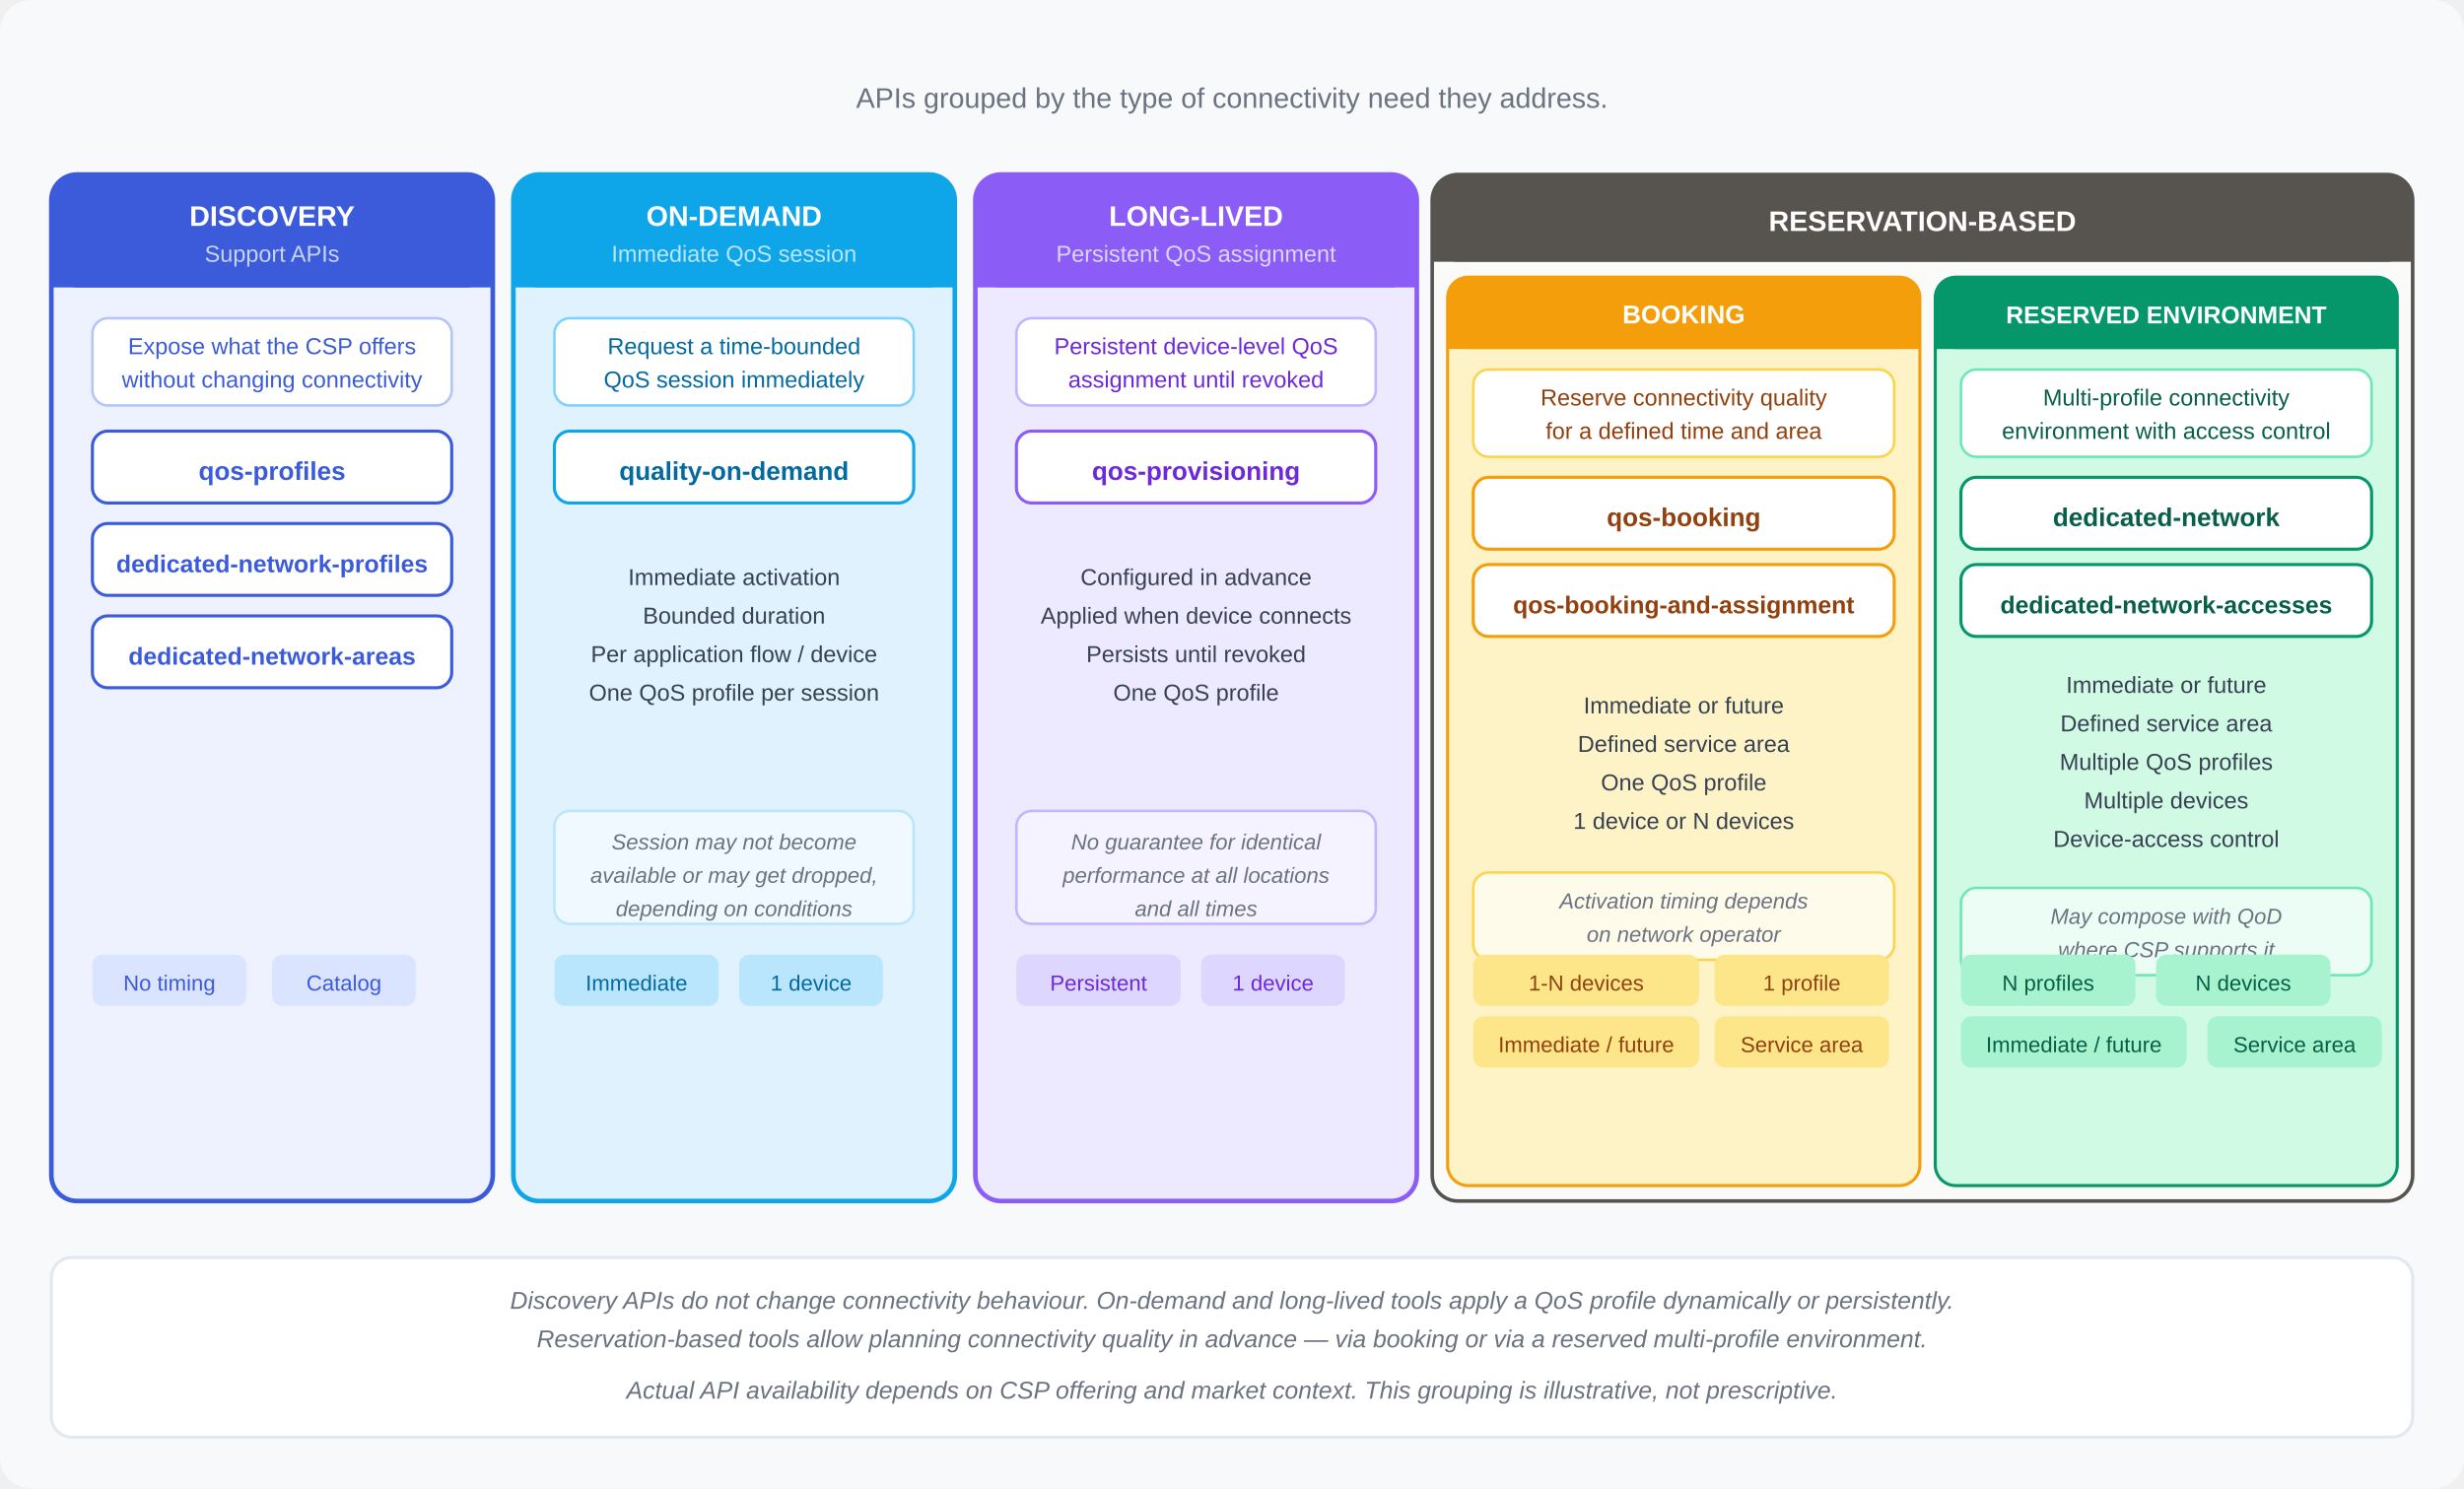
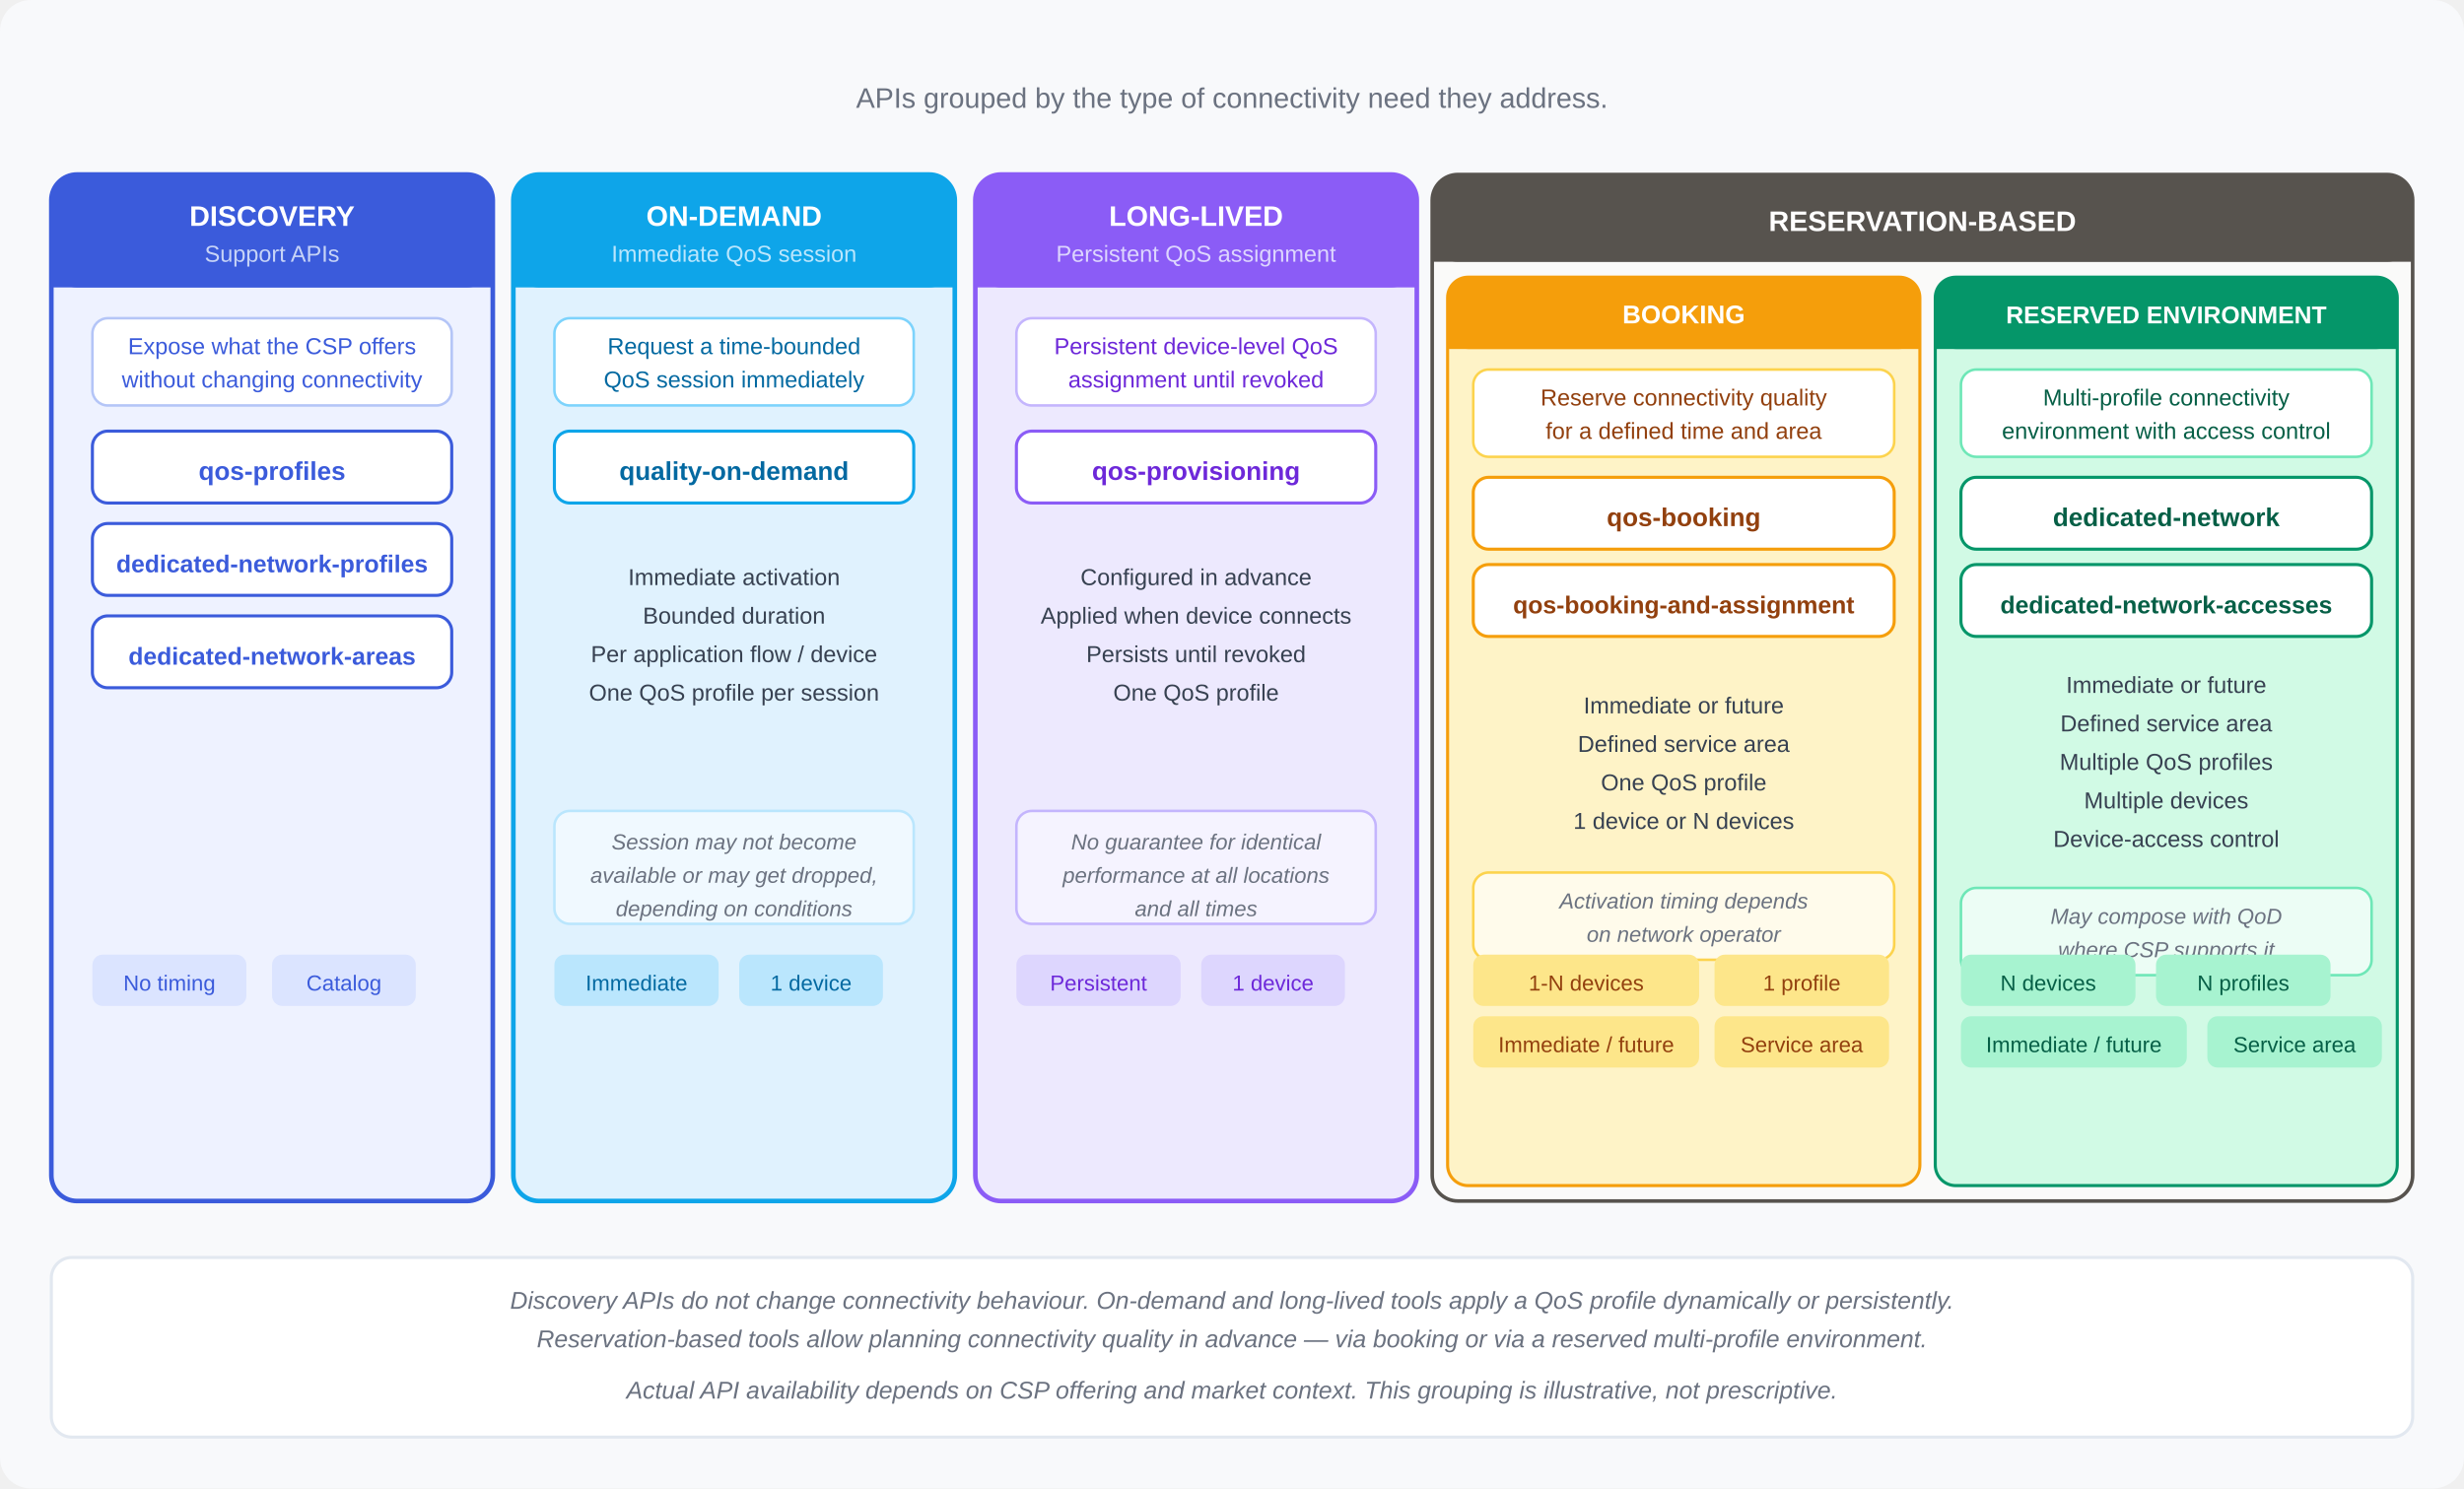
<svg xmlns="http://www.w3.org/2000/svg" viewBox="0 0 960 580" font-family="Segoe UI, Arial, sans-serif">
  <rect width="960" height="580" fill="#f8f9fb" rx="12" />
  <text x="480" y="42" text-anchor="middle" font-size="11" fill="#6b7280">APIs grouped by the type of connectivity need they address.</text>
  <rect x="20" y="68" width="172" height="400" rx="10" fill="#eef2ff" stroke="#3b5bdb" stroke-width="1.8" />
  <rect x="20" y="68" width="172" height="44" rx="10" fill="#3b5bdb" />
  <rect x="20" y="98" width="172" height="14" fill="#3b5bdb" />
  <text x="106" y="88" text-anchor="middle" font-size="11" font-weight="700" fill="white">DISCOVERY</text>
  <text x="106" y="102" text-anchor="middle" font-size="9" fill="#c7d4f7">Support APIs</text>
  <rect x="36" y="124" width="140" height="34" rx="6" fill="white" stroke="#b4c5f7" stroke-width="1" />
  <text x="106" y="138" text-anchor="middle" font-size="9" fill="#3b5bdb">Expose what the CSP offers</text>
  <text x="106" y="151" text-anchor="middle" font-size="9" fill="#3b5bdb">without changing connectivity</text>
  <rect x="36" y="168" width="140" height="28" rx="6" fill="white" stroke="#3b5bdb" stroke-width="1.2" />
  <text x="106" y="187" text-anchor="middle" font-size="10" font-weight="600" fill="#3b5bdb">qos-profiles</text>
  <rect x="36" y="204" width="140" height="28" rx="6" fill="white" stroke="#3b5bdb" stroke-width="1.2" />
  <text x="106" y="223" text-anchor="middle" font-size="9.5" font-weight="600" fill="#3b5bdb">dedicated-network-profiles</text>
  <rect x="36" y="240" width="140" height="28" rx="6" fill="white" stroke="#3b5bdb" stroke-width="1.2" />
  <text x="106" y="259" text-anchor="middle" font-size="9.5" font-weight="600" fill="#3b5bdb">dedicated-network-areas</text>
  <rect x="36" y="372" width="60" height="20" rx="4" fill="#dbe4ff" />
  <text x="66" y="386" text-anchor="middle" font-size="8.5" fill="#3b5bdb">No timing</text>
  <rect x="106" y="372" width="56" height="20" rx="4" fill="#dbe4ff" />
  <text x="134" y="386" text-anchor="middle" font-size="8.5" fill="#3b5bdb">Catalog</text>
  <rect x="200" y="68" width="172" height="400" rx="10" fill="#e0f2fe" stroke="#0ea5e9" stroke-width="1.8" />
  <rect x="200" y="68" width="172" height="44" rx="10" fill="#0ea5e9" />
  <rect x="200" y="98" width="172" height="14" fill="#0ea5e9" />
  <text x="286" y="88" text-anchor="middle" font-size="11" font-weight="700" fill="white">ON-DEMAND</text>
  <text x="286" y="102" text-anchor="middle" font-size="9" fill="#bae6fd">Immediate QoS session</text>
  <rect x="216" y="124" width="140" height="34" rx="6" fill="white" stroke="#7dd3fc" stroke-width="1" />
  <text x="286" y="138" text-anchor="middle" font-size="9" fill="#0369a1">Request a time-bounded</text>
  <text x="286" y="151" text-anchor="middle" font-size="9" fill="#0369a1">QoS session immediately</text>
  <rect x="216" y="168" width="140" height="28" rx="6" fill="white" stroke="#0ea5e9" stroke-width="1.2" />
  <text x="286" y="187" text-anchor="middle" font-size="10" font-weight="600" fill="#0369a1">quality-on-demand</text>
  <text x="286" y="228" text-anchor="middle" font-size="9" fill="#374151">Immediate activation</text>
  <text x="286" y="243" text-anchor="middle" font-size="9" fill="#374151">Bounded duration</text>
  <text x="286" y="258" text-anchor="middle" font-size="9" fill="#374151">Per application flow / device</text>
  <text x="286" y="273" text-anchor="middle" font-size="9" fill="#374151">One QoS profile per session</text>
  <rect x="216" y="316" width="140" height="44" rx="6" fill="#f0f9ff" stroke="#bae6fd" stroke-width="1" />
  <text x="286" y="331" text-anchor="middle" font-size="8.5" fill="#6b7280" font-style="italic">Session may not become</text>
  <text x="286" y="344" text-anchor="middle" font-size="8.5" fill="#6b7280" font-style="italic">available or may get dropped,</text>
  <text x="286" y="357" text-anchor="middle" font-size="8.5" fill="#6b7280" font-style="italic">depending on conditions</text>
  <rect x="216" y="372" width="64" height="20" rx="4" fill="#bae6fd" />
  <text x="248" y="386" text-anchor="middle" font-size="8.5" fill="#0369a1">Immediate</text>
  <rect x="288" y="372" width="56" height="20" rx="4" fill="#bae6fd" />
  <text x="316" y="386" text-anchor="middle" font-size="8.5" fill="#0369a1">1 device</text>
  <rect x="380" y="68" width="172" height="400" rx="10" fill="#ede9fe" stroke="#8b5cf6" stroke-width="1.8" />
  <rect x="380" y="68" width="172" height="44" rx="10" fill="#8b5cf6" />
  <rect x="380" y="98" width="172" height="14" fill="#8b5cf6" />
  <text x="466" y="88" text-anchor="middle" font-size="11" font-weight="700" fill="white">LONG-LIVED</text>
  <text x="466" y="102" text-anchor="middle" font-size="9" fill="#ddd6fe">Persistent QoS assignment</text>
  <rect x="396" y="124" width="140" height="34" rx="6" fill="white" stroke="#c4b5fd" stroke-width="1" />
  <text x="466" y="138" text-anchor="middle" font-size="9" fill="#6d28d9">Persistent device-level QoS</text>
  <text x="466" y="151" text-anchor="middle" font-size="9" fill="#6d28d9">assignment until revoked</text>
  <rect x="396" y="168" width="140" height="28" rx="6" fill="white" stroke="#8b5cf6" stroke-width="1.2" />
  <text x="466" y="187" text-anchor="middle" font-size="10" font-weight="600" fill="#6d28d9">qos-provisioning</text>
  <text x="466" y="228" text-anchor="middle" font-size="9" fill="#374151">Configured in advance</text>
  <text x="466" y="243" text-anchor="middle" font-size="9" fill="#374151">Applied when device connects</text>
  <text x="466" y="258" text-anchor="middle" font-size="9" fill="#374151">Persists until revoked</text>
  <text x="466" y="273" text-anchor="middle" font-size="9" fill="#374151">One QoS profile</text>
  <rect x="396" y="316" width="140" height="44" rx="6" fill="#f5f3ff" stroke="#c4b5fd" stroke-width="1" />
  <text x="466" y="331" text-anchor="middle" font-size="8.5" fill="#6b7280" font-style="italic">No guarantee for identical</text>
  <text x="466" y="344" text-anchor="middle" font-size="8.5" fill="#6b7280" font-style="italic">performance at all locations</text>
  <text x="466" y="357" text-anchor="middle" font-size="8.5" fill="#6b7280" font-style="italic">and all times</text>
  <rect x="396" y="372" width="64" height="20" rx="4" fill="#ddd6fe" />
  <text x="428" y="386" text-anchor="middle" font-size="8.5" fill="#6d28d9">Persistent</text>
  <rect x="468" y="372" width="56" height="20" rx="4" fill="#ddd6fe" />
  <text x="496" y="386" text-anchor="middle" font-size="8.5" fill="#6d28d9">1 device</text>
  <rect x="558" y="68" width="382" height="400" rx="10" fill="#fafaf9" stroke="#57534e" stroke-width="1.4" />
  <rect x="558" y="68" width="382" height="34" rx="10" fill="#57534e" />
  <rect x="558" y="90" width="382" height="12" fill="#57534e" />
  <text x="749" y="90" text-anchor="middle" font-size="11" font-weight="700" fill="white">RESERVATION-BASED</text>
  <rect x="564" y="108" width="184" height="354" rx="8" fill="#fef3c7" stroke="#f59e0b" stroke-width="1.2" />
  <rect x="564" y="108" width="184" height="28" rx="8" fill="#f59e0b" />
  <rect x="564" y="128" width="184" height="8" fill="#f59e0b" />
  <text x="656" y="126" text-anchor="middle" font-size="10" font-weight="700" fill="white">BOOKING</text>
  <rect x="574" y="144" width="164" height="34" rx="6" fill="white" stroke="#fcd34d" stroke-width="1" />
  <text x="656" y="158" text-anchor="middle" font-size="9" fill="#92400e">Reserve connectivity quality</text>
  <text x="656" y="171" text-anchor="middle" font-size="9" fill="#92400e">for a defined time and area</text>
  <rect x="574" y="186" width="164" height="28" rx="6" fill="white" stroke="#f59e0b" stroke-width="1.2" />
  <text x="656" y="205" text-anchor="middle" font-size="10" font-weight="600" fill="#92400e">qos-booking</text>
  <rect x="574" y="220" width="164" height="28" rx="6" fill="white" stroke="#f59e0b" stroke-width="1.2" />
  <text x="656" y="239" text-anchor="middle" font-size="9.5" font-weight="600" fill="#92400e">qos-booking-and-assignment</text>
  <text x="656" y="278" text-anchor="middle" font-size="9" fill="#374151">Immediate or future</text>
  <text x="656" y="293" text-anchor="middle" font-size="9" fill="#374151">Defined service area</text>
  <text x="656" y="308" text-anchor="middle" font-size="9" fill="#374151">One QoS profile</text>
  <text x="656" y="323" text-anchor="middle" font-size="9" fill="#374151">1 device or N devices</text>
  <rect x="574" y="340" width="164" height="34" rx="6" fill="#fffbeb" stroke="#fcd34d" stroke-width="1" />
  <text x="656" y="354" text-anchor="middle" font-size="8.5" fill="#6b7280" font-style="italic">Activation timing depends</text>
  <text x="656" y="367" text-anchor="middle" font-size="8.5" fill="#6b7280" font-style="italic">on network operator</text>
  <rect x="574" y="372" width="88" height="20" rx="4" fill="#fde68a" />
  <text x="618" y="386" text-anchor="middle" font-size="8.5" fill="#92400e">1-N devices</text>
  <rect x="668" y="372" width="68" height="20" rx="4" fill="#fde68a" />
  <text x="702" y="386" text-anchor="middle" font-size="8.5" fill="#92400e">1 profile</text>
  <rect x="574" y="396" width="88" height="20" rx="4" fill="#fde68a" />
  <text x="618" y="410" text-anchor="middle" font-size="8.5" fill="#92400e">Immediate / future</text>
  <rect x="668" y="396" width="68" height="20" rx="4" fill="#fde68a" />
  <text x="702" y="410" text-anchor="middle" font-size="8.5" fill="#92400e">Service area</text>
  <rect x="754" y="108" width="180" height="354" rx="8" fill="#d1fae5" stroke="#059669" stroke-width="1.2" />
  <rect x="754" y="108" width="180" height="28" rx="8" fill="#059669" />
  <rect x="754" y="128" width="180" height="8" fill="#059669" />
  <text x="844" y="126" text-anchor="middle" font-size="9.5" font-weight="700" fill="white">RESERVED ENVIRONMENT</text>
  <rect x="764" y="144" width="160" height="34" rx="6" fill="white" stroke="#6ee7b7" stroke-width="1" />
  <text x="844" y="158" text-anchor="middle" font-size="9" fill="#065f46">Multi-profile connectivity</text>
  <text x="844" y="171" text-anchor="middle" font-size="9" fill="#065f46">environment with access control</text>
  <rect x="764" y="186" width="160" height="28" rx="6" fill="white" stroke="#059669" stroke-width="1.2" />
  <text x="844" y="205" text-anchor="middle" font-size="10" font-weight="600" fill="#065f46">dedicated-network</text>
  <rect x="764" y="220" width="160" height="28" rx="6" fill="white" stroke="#059669" stroke-width="1.2" />
  <text x="844" y="239" text-anchor="middle" font-size="9.5" font-weight="600" fill="#065f46">dedicated-network-accesses</text>
  <text x="844" y="270" text-anchor="middle" font-size="9" fill="#374151">Immediate or future</text>
  <text x="844" y="285" text-anchor="middle" font-size="9" fill="#374151">Defined service area</text>
  <text x="844" y="300" text-anchor="middle" font-size="9" fill="#374151">Multiple QoS profiles</text>
  <text x="844" y="315" text-anchor="middle" font-size="9" fill="#374151">Multiple devices</text>
  <text x="844" y="330" text-anchor="middle" font-size="9" fill="#374151">Device-access control</text>
  <rect x="764" y="346" width="160" height="34" rx="6" fill="#ecfdf5" stroke="#6ee7b7" stroke-width="1" />
  <text x="844" y="360" text-anchor="middle" font-size="8.5" fill="#6b7280" font-style="italic">May compose with QoD</text>
  <text x="844" y="373" text-anchor="middle" font-size="8.5" fill="#6b7280" font-style="italic">where CSP supports it</text>
  <rect x="764" y="372" width="68" height="20" rx="4" fill="#a7f3d0" />
-   <text x="798" y="386" text-anchor="middle" font-size="8.5" fill="#065f46">N profiles</text>
+   <text x="798" y="386" text-anchor="middle" font-size="8.5" fill="#065f46">N devices</text>
  <rect x="840" y="372" width="68" height="20" rx="4" fill="#a7f3d0" />
-   <text x="874" y="386" text-anchor="middle" font-size="8.5" fill="#065f46">N devices</text>
+   <text x="874" y="386" text-anchor="middle" font-size="8.5" fill="#065f46">N profiles</text>
  <rect x="764" y="396" width="88" height="20" rx="4" fill="#a7f3d0" />
  <text x="808" y="410" text-anchor="middle" font-size="8.5" fill="#065f46">Immediate / future</text>
  <rect x="860" y="396" width="68" height="20" rx="4" fill="#a7f3d0" />
  <text x="894" y="410" text-anchor="middle" font-size="8.5" fill="#065f46">Service area</text>
  <rect x="20" y="490" width="920" height="70" rx="8" fill="white" stroke="#e2e8f0" stroke-width="1.2" />
  <text x="480" y="510" text-anchor="middle" font-size="9.5" fill="#6b7280" font-style="italic">Discovery APIs do not change connectivity behaviour. On-demand and long-lived tools apply a QoS profile dynamically or persistently.</text>
  <text x="480" y="525" text-anchor="middle" font-size="9.5" fill="#6b7280" font-style="italic">Reservation-based tools allow planning connectivity quality in advance — via booking or via a reserved multi-profile environment.</text>
  <text x="480" y="545" text-anchor="middle" font-size="9.5" fill="#6b7280" font-style="italic">Actual API availability depends on CSP offering and market context. This grouping is illustrative, not prescriptive.</text>
</svg>
